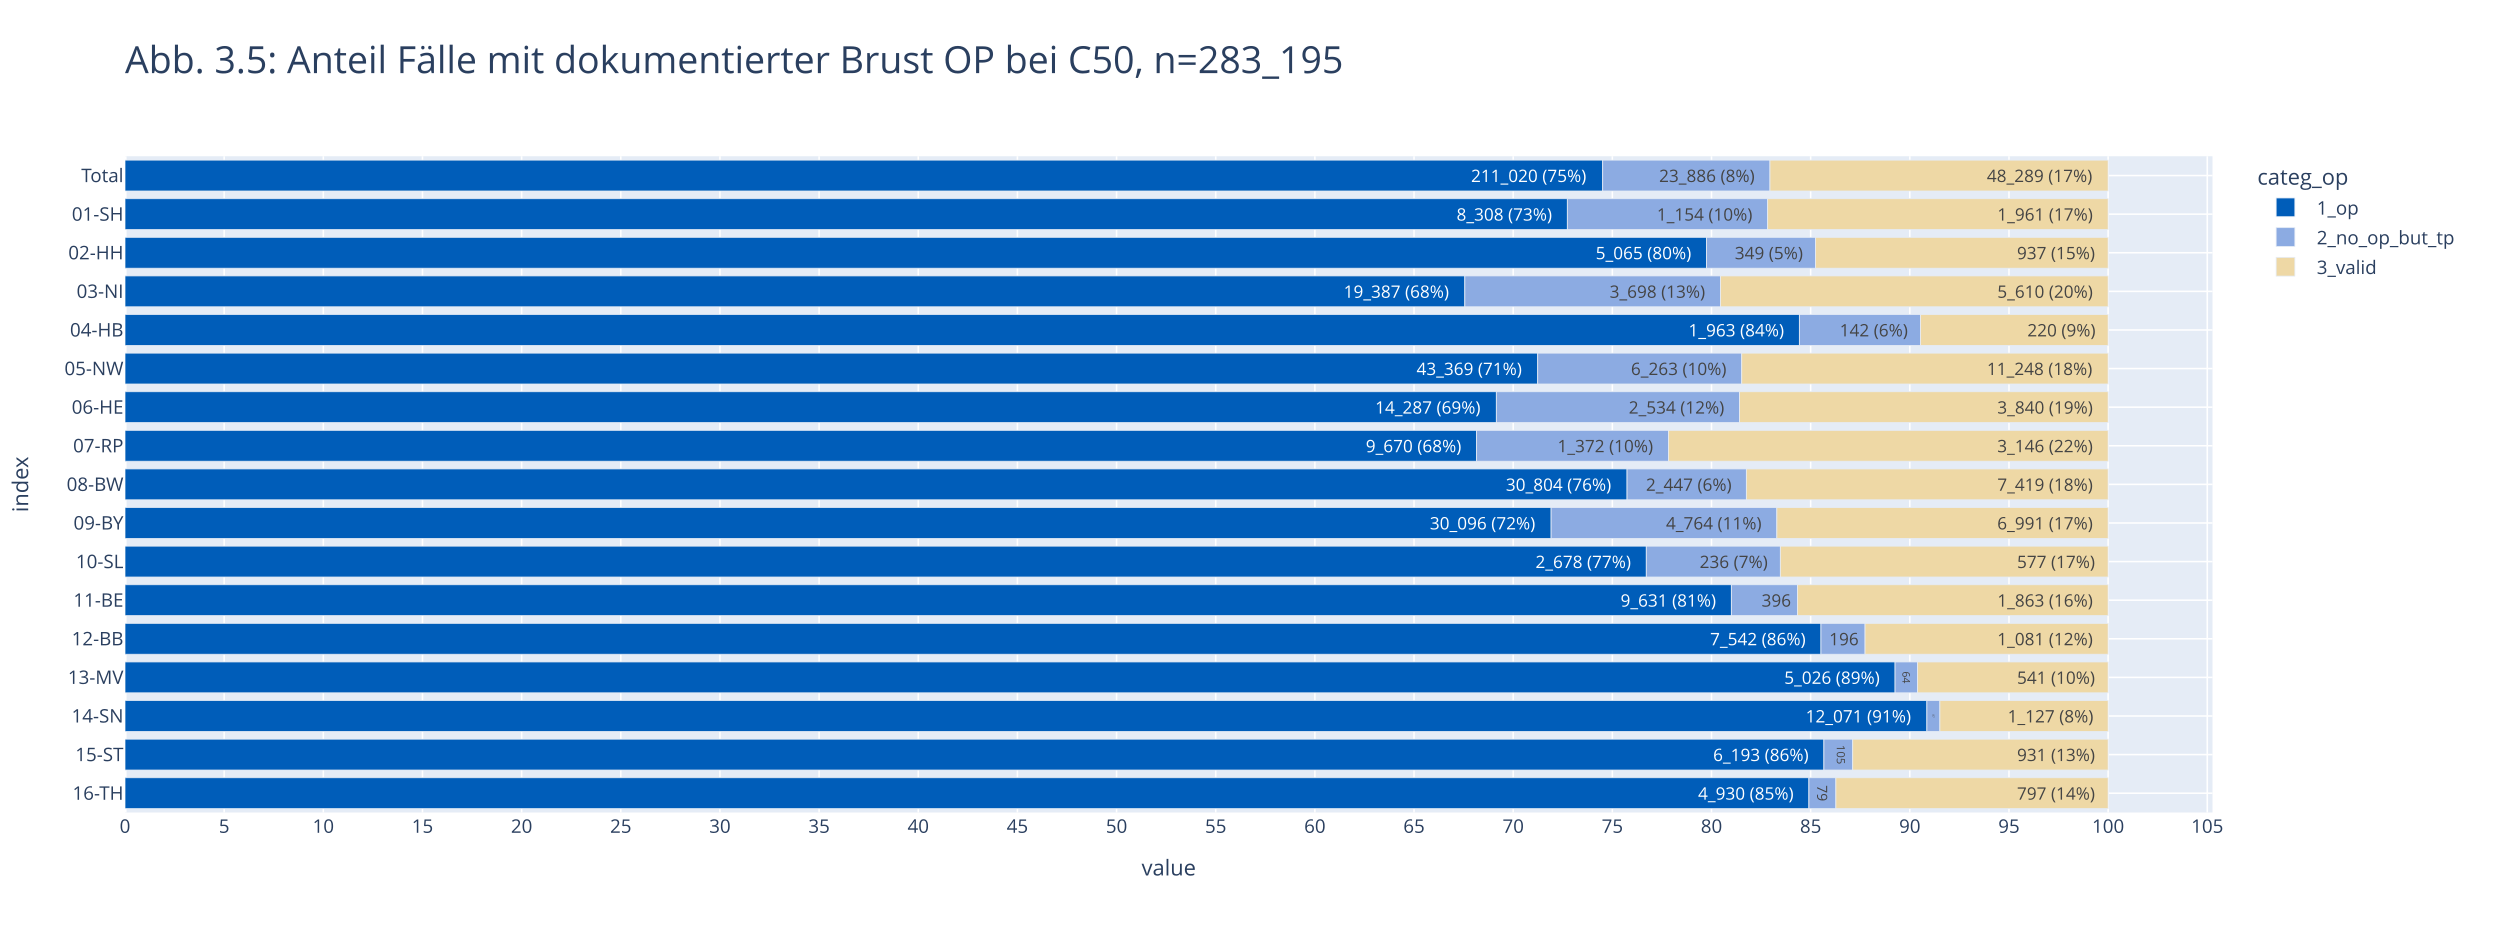
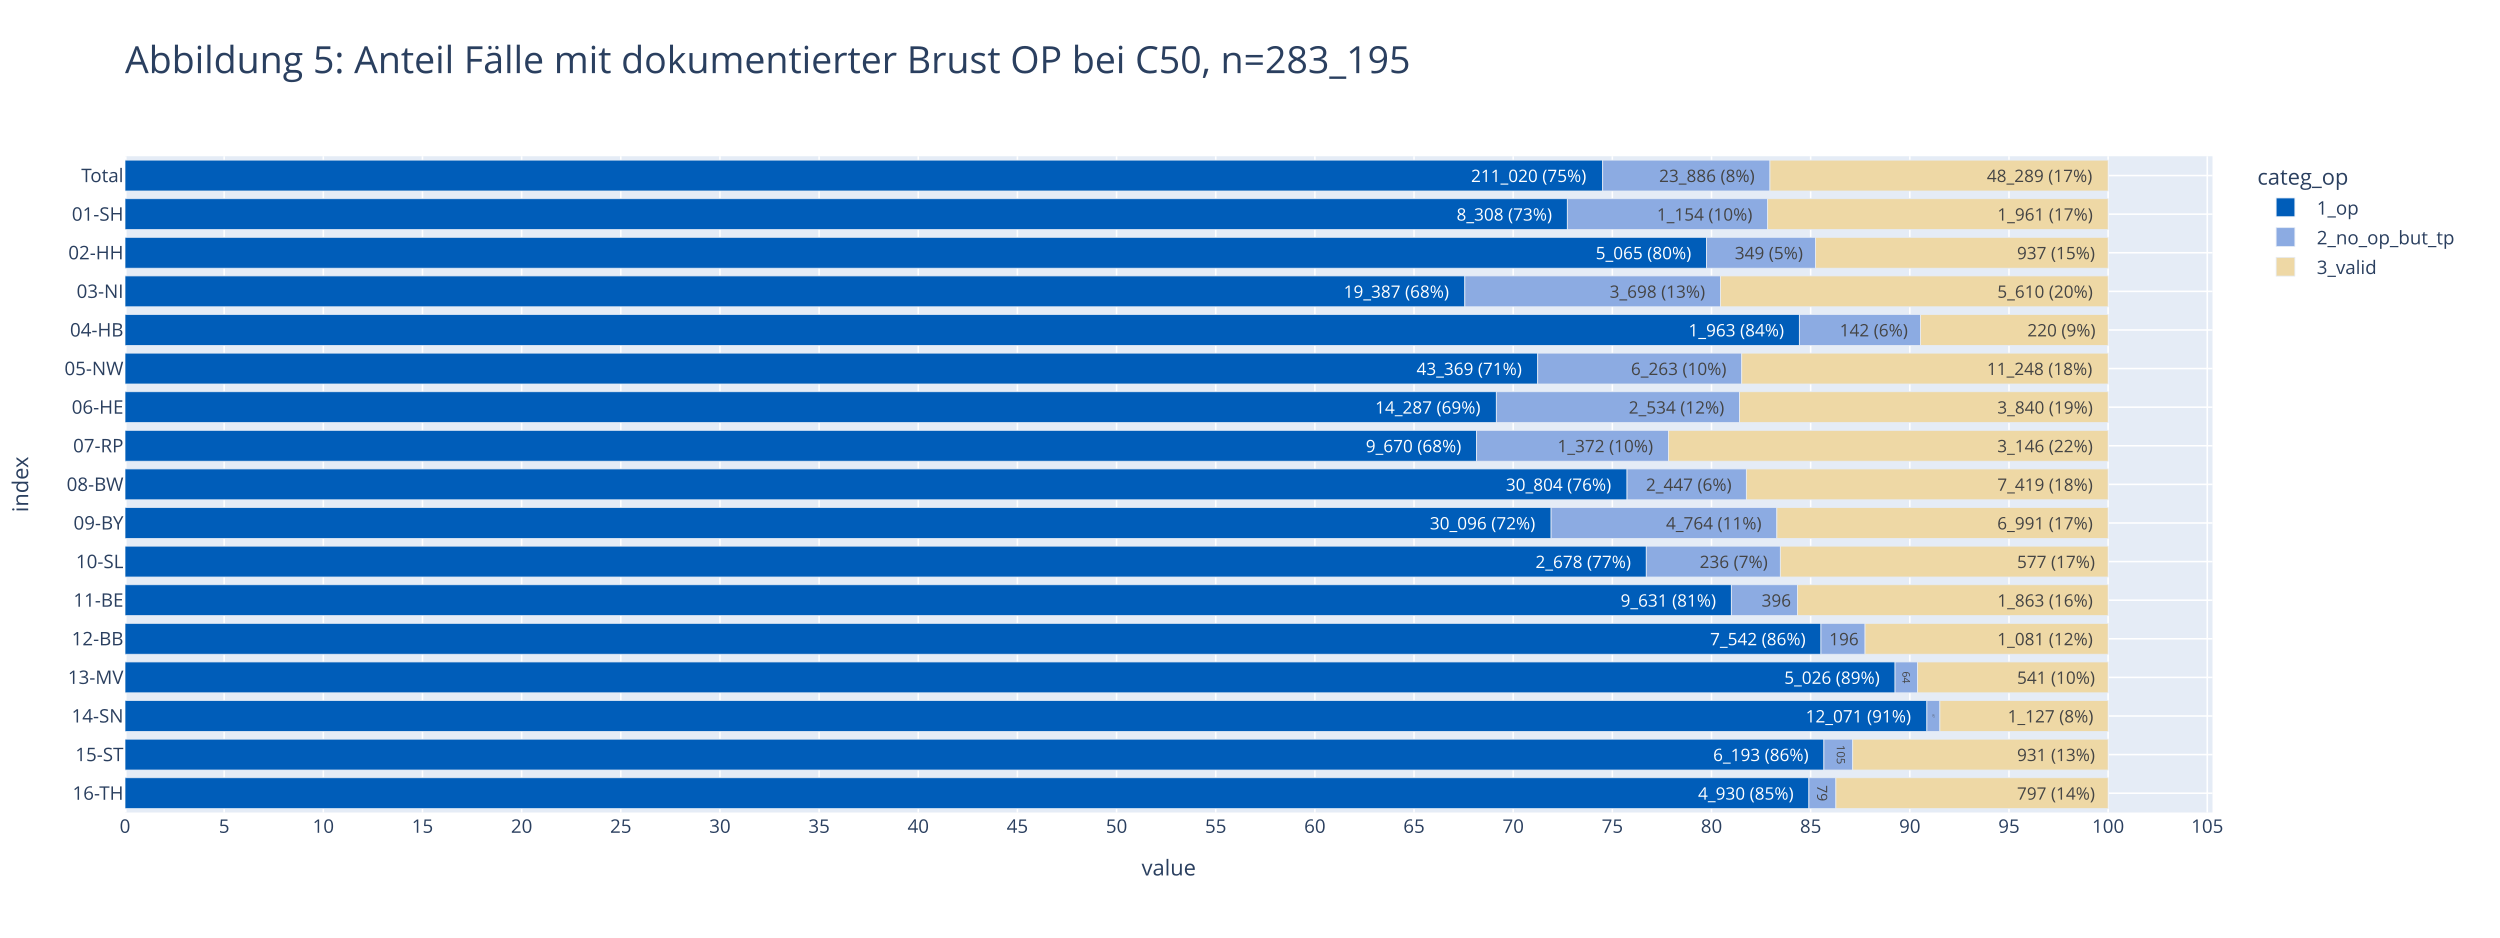
<svg xmlns="http://www.w3.org/2000/svg" class="main-svg" width="1600" height="600" style="" viewBox="0 0 1600 600">
  <rect x="0" y="0" width="1600" height="600" style="fill: rgb(255, 255, 255); fill-opacity: 1;" />
-   <defs id="defs-7d7d5d">
+   <defs id="defs-cf7c27">
    <g class="clips">
-       <clipPath id="clip7d7d5dxyplot" class="plotclip">
+       <clipPath id="clipcf7c27xyplot" class="plotclip">
        <rect width="1336" height="420" />
      </clipPath>
-       <clipPath class="axesclip" id="clip7d7d5dx">
+       <clipPath class="axesclip" id="clipcf7c27x">
        <rect x="80" y="0" width="1336" height="600" />
      </clipPath>
-       <clipPath class="axesclip" id="clip7d7d5dy">
+       <clipPath class="axesclip" id="clipcf7c27y">
        <rect x="0" y="100" width="1600" height="420" />
      </clipPath>
-       <clipPath class="axesclip" id="clip7d7d5dxy">
+       <clipPath class="axesclip" id="clipcf7c27xy">
        <rect x="80" y="100" width="1336" height="420" />
      </clipPath>
    </g>
    <g class="gradients" />
    <g class="patterns" />
  </defs>
  <g class="bglayer">
    <rect class="bg" x="80" y="100" width="1336" height="420" style="fill: rgb(229, 236, 246); fill-opacity: 1; stroke-width: 0;" />
  </g>
  <g class="layer-below">
    <g class="imagelayer" />
    <g class="shapelayer" />
  </g>
  <g class="cartesianlayer">
    <g class="subplot xy">
      <g class="layer-subplot">
        <g class="shapelayer" />
        <g class="imagelayer" />
      </g>
      <g class="minor-gridlayer">
        <g class="x" />
        <g class="y" />
      </g>
      <g class="gridlayer">
        <g class="x">
          <path class="xgrid crisp" transform="translate(143.46,0)" d="M0,100v420" style="stroke: rgb(255, 255, 255); stroke-opacity: 1; stroke-width: 1px;" />
          <path class="xgrid crisp" transform="translate(206.92,0)" d="M0,100v420" style="stroke: rgb(255, 255, 255); stroke-opacity: 1; stroke-width: 1px;" />
          <path class="xgrid crisp" transform="translate(270.38,0)" d="M0,100v420" style="stroke: rgb(255, 255, 255); stroke-opacity: 1; stroke-width: 1px;" />
          <path class="xgrid crisp" transform="translate(333.84,0)" d="M0,100v420" style="stroke: rgb(255, 255, 255); stroke-opacity: 1; stroke-width: 1px;" />
          <path class="xgrid crisp" transform="translate(397.3,0)" d="M0,100v420" style="stroke: rgb(255, 255, 255); stroke-opacity: 1; stroke-width: 1px;" />
          <path class="xgrid crisp" transform="translate(460.76,0)" d="M0,100v420" style="stroke: rgb(255, 255, 255); stroke-opacity: 1; stroke-width: 1px;" />
          <path class="xgrid crisp" transform="translate(524.22,0)" d="M0,100v420" style="stroke: rgb(255, 255, 255); stroke-opacity: 1; stroke-width: 1px;" />
          <path class="xgrid crisp" transform="translate(587.68,0)" d="M0,100v420" style="stroke: rgb(255, 255, 255); stroke-opacity: 1; stroke-width: 1px;" />
          <path class="xgrid crisp" transform="translate(651.14,0)" d="M0,100v420" style="stroke: rgb(255, 255, 255); stroke-opacity: 1; stroke-width: 1px;" />
          <path class="xgrid crisp" transform="translate(714.6,0)" d="M0,100v420" style="stroke: rgb(255, 255, 255); stroke-opacity: 1; stroke-width: 1px;" />
          <path class="xgrid crisp" transform="translate(778.06,0)" d="M0,100v420" style="stroke: rgb(255, 255, 255); stroke-opacity: 1; stroke-width: 1px;" />
          <path class="xgrid crisp" transform="translate(841.52,0)" d="M0,100v420" style="stroke: rgb(255, 255, 255); stroke-opacity: 1; stroke-width: 1px;" />
          <path class="xgrid crisp" transform="translate(904.98,0)" d="M0,100v420" style="stroke: rgb(255, 255, 255); stroke-opacity: 1; stroke-width: 1px;" />
          <path class="xgrid crisp" transform="translate(968.44,0)" d="M0,100v420" style="stroke: rgb(255, 255, 255); stroke-opacity: 1; stroke-width: 1px;" />
          <path class="xgrid crisp" transform="translate(1031.9,0)" d="M0,100v420" style="stroke: rgb(255, 255, 255); stroke-opacity: 1; stroke-width: 1px;" />
          <path class="xgrid crisp" transform="translate(1095.36,0)" d="M0,100v420" style="stroke: rgb(255, 255, 255); stroke-opacity: 1; stroke-width: 1px;" />
          <path class="xgrid crisp" transform="translate(1158.82,0)" d="M0,100v420" style="stroke: rgb(255, 255, 255); stroke-opacity: 1; stroke-width: 1px;" />
          <path class="xgrid crisp" transform="translate(1222.28,0)" d="M0,100v420" style="stroke: rgb(255, 255, 255); stroke-opacity: 1; stroke-width: 1px;" />
          <path class="xgrid crisp" transform="translate(1285.74,0)" d="M0,100v420" style="stroke: rgb(255, 255, 255); stroke-opacity: 1; stroke-width: 1px;" />
          <path class="xgrid crisp" transform="translate(1349.2,0)" d="M0,100v420" style="stroke: rgb(255, 255, 255); stroke-opacity: 1; stroke-width: 1px;" />
          <path class="xgrid crisp" transform="translate(1412.66,0)" d="M0,100v420" style="stroke: rgb(255, 255, 255); stroke-opacity: 1; stroke-width: 1px;" />
        </g>
        <g class="y">
          <path class="ygrid crisp" transform="translate(0,507.65)" d="M80,0h1336" style="stroke: rgb(255, 255, 255); stroke-opacity: 1; stroke-width: 1px;" />
          <path class="ygrid crisp" transform="translate(0,482.94)" d="M80,0h1336" style="stroke: rgb(255, 255, 255); stroke-opacity: 1; stroke-width: 1px;" />
          <path class="ygrid crisp" transform="translate(0,458.24)" d="M80,0h1336" style="stroke: rgb(255, 255, 255); stroke-opacity: 1; stroke-width: 1px;" />
          <path class="ygrid crisp" transform="translate(0,433.53)" d="M80,0h1336" style="stroke: rgb(255, 255, 255); stroke-opacity: 1; stroke-width: 1px;" />
          <path class="ygrid crisp" transform="translate(0,408.82)" d="M80,0h1336" style="stroke: rgb(255, 255, 255); stroke-opacity: 1; stroke-width: 1px;" />
          <path class="ygrid crisp" transform="translate(0,384.12)" d="M80,0h1336" style="stroke: rgb(255, 255, 255); stroke-opacity: 1; stroke-width: 1px;" />
          <path class="ygrid crisp" transform="translate(0,359.41)" d="M80,0h1336" style="stroke: rgb(255, 255, 255); stroke-opacity: 1; stroke-width: 1px;" />
          <path class="ygrid crisp" transform="translate(0,334.71)" d="M80,0h1336" style="stroke: rgb(255, 255, 255); stroke-opacity: 1; stroke-width: 1px;" />
          <path class="ygrid crisp" transform="translate(0,310)" d="M80,0h1336" style="stroke: rgb(255, 255, 255); stroke-opacity: 1; stroke-width: 1px;" />
          <path class="ygrid crisp" transform="translate(0,285.29)" d="M80,0h1336" style="stroke: rgb(255, 255, 255); stroke-opacity: 1; stroke-width: 1px;" />
          <path class="ygrid crisp" transform="translate(0,260.59)" d="M80,0h1336" style="stroke: rgb(255, 255, 255); stroke-opacity: 1; stroke-width: 1px;" />
          <path class="ygrid crisp" transform="translate(0,235.88)" d="M80,0h1336" style="stroke: rgb(255, 255, 255); stroke-opacity: 1; stroke-width: 1px;" />
          <path class="ygrid crisp" transform="translate(0,211.18)" d="M80,0h1336" style="stroke: rgb(255, 255, 255); stroke-opacity: 1; stroke-width: 1px;" />
          <path class="ygrid crisp" transform="translate(0,186.47)" d="M80,0h1336" style="stroke: rgb(255, 255, 255); stroke-opacity: 1; stroke-width: 1px;" />
          <path class="ygrid crisp" transform="translate(0,161.76)" d="M80,0h1336" style="stroke: rgb(255, 255, 255); stroke-opacity: 1; stroke-width: 1px;" />
          <path class="ygrid crisp" transform="translate(0,137.06)" d="M80,0h1336" style="stroke: rgb(255, 255, 255); stroke-opacity: 1; stroke-width: 1px;" />
          <path class="ygrid crisp" transform="translate(0,112.35)" d="M80,0h1336" style="stroke: rgb(255, 255, 255); stroke-opacity: 1; stroke-width: 1px;" />
        </g>
      </g>
      <g class="zerolinelayer">
        <path class="xzl zl crisp" transform="translate(80,0)" d="M0,100v420" style="stroke: rgb(255, 255, 255); stroke-opacity: 1; stroke-width: 2px;" />
      </g>
      <g class="layer-between">
        <g class="shapelayer" />
        <g class="imagelayer" />
      </g>
      <path class="xlines-below" />
      <path class="ylines-below" />
      <g class="overlines-below" />
      <g class="xaxislayer-below" />
      <g class="yaxislayer-below" />
      <g class="overaxes-below" />
      <g class="overplot">
-         <g class="xy" transform="translate(80,100)" clip-path="url(#clip7d7d5dxyplot)">
+         <g class="xy" transform="translate(80,100)" clip-path="url(#clipcf7c27xyplot)">
          <g class="barlayer mlayer">
            <g class="trace bars" style="opacity: 1;">
              <g class="points">
                <g class="point">
                  <path d="M0,22.24V2.47H945.73V22.24Z" style="vector-effect: none; opacity: 1; stroke-width: 0.5px; fill: rgb(0, 93, 185); fill-opacity: 1; stroke: rgb(229, 236, 246); stroke-opacity: 1;" />
                  <text class="bartext bartext-inside" text-anchor="middle" data-notex="1" x="0" y="0" style="font-family: 'Open Sans', verdana, arial, sans-serif; font-size: 12px; fill: rgb(255, 255, 255); fill-opacity: 1; white-space: pre;" transform="translate(898.3433,16.486)scale(0.918)">211_020 (75%)</text>
                </g>
                <g class="point">
                  <path d="M0,46.94V27.18H923.09V46.94Z" style="vector-effect: none; opacity: 1; stroke-width: 0.5px; fill: rgb(0, 93, 185); fill-opacity: 1; stroke: rgb(229, 236, 246); stroke-opacity: 1;" />
                  <text class="bartext bartext-inside" text-anchor="middle" data-notex="1" x="0" y="0" style="font-family: 'Open Sans', verdana, arial, sans-serif; font-size: 12px; fill: rgb(255, 255, 255); fill-opacity: 1; white-space: pre;" transform="translate(882.7373,41.188)scale(0.9173333)">8_308 (73%)</text>
                </g>
                <g class="point">
                  <path d="M0,71.65V51.88H1012.2V71.65Z" style="vector-effect: none; opacity: 1; stroke-width: 0.5px; fill: rgb(0, 93, 185); fill-opacity: 1; stroke: rgb(229, 236, 246); stroke-opacity: 1;" />
                  <text class="bartext bartext-inside" text-anchor="middle" data-notex="1" x="0" y="0" style="font-family: 'Open Sans', verdana, arial, sans-serif; font-size: 12px; fill: rgb(255, 255, 255); fill-opacity: 1; white-space: pre;" transform="translate(971.8202,65.896)scale(0.918)">5_065 (80%)</text>
                </g>
                <g class="point">
                  <path d="M0,96.35V76.59H857.5V96.35Z" style="vector-effect: none; opacity: 1; stroke-width: 0.5px; fill: rgb(0, 93, 185); fill-opacity: 1; stroke: rgb(229, 236, 246); stroke-opacity: 1;" />
                  <text class="bartext bartext-inside" text-anchor="middle" data-notex="1" x="0" y="0" style="font-family: 'Open Sans', verdana, arial, sans-serif; font-size: 12px; fill: rgb(255, 255, 255); fill-opacity: 1; white-space: pre;" transform="translate(813.65,90.598)scale(0.9173333)">19_387 (68%)</text>
                </g>
                <g class="point">
                  <path d="M0,121.06V101.29H1071.59V121.06Z" style="vector-effect: none; opacity: 1; stroke-width: 0.5px; fill: rgb(0, 93, 185); fill-opacity: 1; stroke: rgb(229, 236, 246); stroke-opacity: 1;" />
                  <text class="bartext bartext-inside" text-anchor="middle" data-notex="1" x="0" y="0" style="font-family: 'Open Sans', verdana, arial, sans-serif; font-size: 12px; fill: rgb(255, 255, 255); fill-opacity: 1; white-space: pre;" transform="translate(1031.21,115.306)scale(0.918)">1_963 (84%)</text>
                </g>
                <g class="point">
                  <path d="M0,145.76V126H904.14V145.76Z" style="vector-effect: none; opacity: 1; stroke-width: 0.5px; fill: rgb(0, 93, 185); fill-opacity: 1; stroke: rgb(229, 236, 246); stroke-opacity: 1;" />
                  <text class="bartext bartext-inside" text-anchor="middle" data-notex="1" x="0" y="0" style="font-family: 'Open Sans', verdana, arial, sans-serif; font-size: 12px; fill: rgb(255, 255, 255); fill-opacity: 1; white-space: pre;" transform="translate(860.29,140.008)scale(0.9173333)">43_369 (71%)</text>
                </g>
                <g class="point">
                  <path d="M0,170.47V150.71H877.65V170.47Z" style="vector-effect: none; opacity: 1; stroke-width: 0.5px; fill: rgb(0, 93, 185); fill-opacity: 1; stroke: rgb(229, 236, 246); stroke-opacity: 1;" />
                  <text class="bartext bartext-inside" text-anchor="middle" data-notex="1" x="0" y="0" style="font-family: 'Open Sans', verdana, arial, sans-serif; font-size: 12px; fill: rgb(255, 255, 255); fill-opacity: 1; white-space: pre;" transform="translate(833.8,164.718)scale(0.9173333)">14_287 (69%)</text>
                </g>
                <g class="point">
                  <path d="M0,195.18V175.41H865.04V195.18Z" style="vector-effect: none; opacity: 1; stroke-width: 0.5px; fill: rgb(0, 93, 185); fill-opacity: 1; stroke: rgb(229, 236, 246); stroke-opacity: 1;" />
                  <text class="bartext bartext-inside" text-anchor="middle" data-notex="1" x="0" y="0" style="font-family: 'Open Sans', verdana, arial, sans-serif; font-size: 12px; fill: rgb(255, 255, 255); fill-opacity: 1; white-space: pre;" transform="translate(824.6602,189.426)scale(0.918)">9_670 (68%)</text>
                </g>
                <g class="point">
                  <path d="M0,219.88V200.12H961.31V219.88Z" style="vector-effect: none; opacity: 1; stroke-width: 0.5px; fill: rgb(0, 93, 185); fill-opacity: 1; stroke: rgb(229, 236, 246); stroke-opacity: 1;" />
                  <text class="bartext bartext-inside" text-anchor="middle" data-notex="1" x="0" y="0" style="font-family: 'Open Sans', verdana, arial, sans-serif; font-size: 12px; fill: rgb(255, 255, 255); fill-opacity: 1; white-space: pre;" transform="translate(917.46,214.128)scale(0.9173333)">30_804 (76%)</text>
                </g>
                <g class="point">
                  <path d="M0,244.59V224.82H912.71V244.59Z" style="vector-effect: none; opacity: 1; stroke-width: 0.5px; fill: rgb(0, 93, 185); fill-opacity: 1; stroke: rgb(229, 236, 246); stroke-opacity: 1;" />
                  <text class="bartext bartext-inside" text-anchor="middle" data-notex="1" x="0" y="0" style="font-family: 'Open Sans', verdana, arial, sans-serif; font-size: 12px; fill: rgb(255, 255, 255); fill-opacity: 1; white-space: pre;" transform="translate(868.8303,238.836)scale(0.918)">30_096 (72%)</text>
                </g>
                <g class="point">
                  <path d="M0,269.29V249.53H973.62V269.29Z" style="vector-effect: none; opacity: 1; stroke-width: 0.5px; fill: rgb(0, 93, 185); fill-opacity: 1; stroke: rgb(229, 236, 246); stroke-opacity: 1;" />
                  <text class="bartext bartext-inside" text-anchor="middle" data-notex="1" x="0" y="0" style="font-family: 'Open Sans', verdana, arial, sans-serif; font-size: 12px; fill: rgb(255, 255, 255); fill-opacity: 1; white-space: pre;" transform="translate(933.2673,263.538)scale(0.9173333)">2_678 (77%)</text>
                </g>
                <g class="point">
                  <path d="M0,294V274.24H1028.06V294Z" style="vector-effect: none; opacity: 1; stroke-width: 0.5px; fill: rgb(0, 93, 185); fill-opacity: 1; stroke: rgb(229, 236, 246); stroke-opacity: 1;" />
                  <text class="bartext bartext-inside" text-anchor="middle" data-notex="1" x="0" y="0" style="font-family: 'Open Sans', verdana, arial, sans-serif; font-size: 12px; fill: rgb(255, 255, 255); fill-opacity: 1; white-space: pre;" transform="translate(987.7073,288.248)scale(0.9173333)">9_631 (81%)</text>
                </g>
                <g class="point">
                  <path d="M0,318.71V298.94H1085.42V318.71Z" style="vector-effect: none; opacity: 1; stroke-width: 0.5px; fill: rgb(0, 93, 185); fill-opacity: 1; stroke: rgb(229, 236, 246); stroke-opacity: 1;" />
                  <text class="bartext bartext-inside" text-anchor="middle" data-notex="1" x="0" y="0" style="font-family: 'Open Sans', verdana, arial, sans-serif; font-size: 12px; fill: rgb(255, 255, 255); fill-opacity: 1; white-space: pre;" transform="translate(1045.04,312.956)scale(0.918)">7_542 (86%)</text>
                </g>
                <g class="point">
                  <path d="M0,343.41V323.65H1132.84V343.41Z" style="vector-effect: none; opacity: 1; stroke-width: 0.5px; fill: rgb(0, 93, 185); fill-opacity: 1; stroke: rgb(229, 236, 246); stroke-opacity: 1;" />
                  <text class="bartext bartext-inside" text-anchor="middle" data-notex="1" x="0" y="0" style="font-family: 'Open Sans', verdana, arial, sans-serif; font-size: 12px; fill: rgb(255, 255, 255); fill-opacity: 1; white-space: pre;" transform="translate(1092.487,337.658)scale(0.9173333)">5_026 (89%)</text>
                </g>
                <g class="point">
                  <path d="M0,368.12V348.35H1153.22V368.12Z" style="vector-effect: none; opacity: 1; stroke-width: 0.5px; fill: rgb(0, 93, 185); fill-opacity: 1; stroke: rgb(229, 236, 246); stroke-opacity: 1;" />
                  <text class="bartext bartext-inside" text-anchor="middle" data-notex="1" x="0" y="0" style="font-family: 'Open Sans', verdana, arial, sans-serif; font-size: 12px; fill: rgb(255, 255, 255); fill-opacity: 1; white-space: pre;" transform="translate(1109.34,362.366)scale(0.918)">12_071 (91%)</text>
                </g>
                <g class="point">
                  <path d="M0,392.82V373.06H1087.31V392.82Z" style="vector-effect: none; opacity: 1; stroke-width: 0.5px; fill: rgb(0, 93, 185); fill-opacity: 1; stroke: rgb(229, 236, 246); stroke-opacity: 1;" />
                  <text class="bartext bartext-inside" text-anchor="middle" data-notex="1" x="0" y="0" style="font-family: 'Open Sans', verdana, arial, sans-serif; font-size: 12px; fill: rgb(255, 255, 255); fill-opacity: 1; white-space: pre;" transform="translate(1046.957,387.068)scale(0.9173333)">6_193 (86%)</text>
                </g>
                <g class="point">
                  <path d="M0,417.53V397.76H1077.71V417.53Z" style="vector-effect: none; opacity: 1; stroke-width: 0.5px; fill: rgb(0, 93, 185); fill-opacity: 1; stroke: rgb(229, 236, 246); stroke-opacity: 1;" />
                  <text class="bartext bartext-inside" text-anchor="middle" data-notex="1" x="0" y="0" style="font-family: 'Open Sans', verdana, arial, sans-serif; font-size: 12px; fill: rgb(255, 255, 255); fill-opacity: 1; white-space: pre;" transform="translate(1037.33,411.776)scale(0.918)">4_930 (85%)</text>
                </g>
              </g>
            </g>
            <g class="trace bars" style="opacity: 1;">
              <g class="points">
                <g class="point">
                  <path d="M945.73,22.24V2.47H1052.78V22.24Z" style="vector-effect: none; opacity: 1; stroke-width: 0.5px; fill: rgb(140, 171, 226); fill-opacity: 1; stroke: rgb(229, 236, 246); stroke-opacity: 1;" />
                  <text class="bartext bartext-inside" text-anchor="middle" data-notex="1" x="0" y="0" style="font-family: 'Open Sans', verdana, arial, sans-serif; font-size: 12px; fill: rgb(68, 68, 68); fill-opacity: 1; white-space: pre;" transform="translate(1012.4,16.486)scale(0.918)">23_886 (8%)</text>
                </g>
                <g class="point">
                  <path d="M923.09,46.94V27.18H1051.31V46.94Z" style="vector-effect: none; opacity: 1; stroke-width: 0.5px; fill: rgb(140, 171, 226); fill-opacity: 1; stroke: rgb(229, 236, 246); stroke-opacity: 1;" />
                  <text class="bartext bartext-inside" text-anchor="middle" data-notex="1" x="0" y="0" style="font-family: 'Open Sans', verdana, arial, sans-serif; font-size: 12px; fill: rgb(68, 68, 68); fill-opacity: 1; white-space: pre;" transform="translate(1010.957,41.188)scale(0.9173333)">1_154 (10%)</text>
                </g>
                <g class="point">
                  <path d="M1012.2,71.65V51.88H1081.95V71.65Z" style="vector-effect: none; opacity: 1; stroke-width: 0.5px; fill: rgb(140, 171, 226); fill-opacity: 1; stroke: rgb(229, 236, 246); stroke-opacity: 1;" />
                  <text class="bartext bartext-inside" text-anchor="middle" data-notex="1" x="0" y="0" style="font-family: 'Open Sans', verdana, arial, sans-serif; font-size: 12px; fill: rgb(68, 68, 68); fill-opacity: 1; white-space: pre;" transform="translate(1052.077,65.896)scale(0.918)">349 (5%)</text>
                </g>
                <g class="point">
                  <path d="M857.5,96.35V76.59H1021.07V96.35Z" style="vector-effect: none; opacity: 1; stroke-width: 0.5px; fill: rgb(140, 171, 226); fill-opacity: 1; stroke: rgb(229, 236, 246); stroke-opacity: 1;" />
                  <text class="bartext bartext-inside" text-anchor="middle" data-notex="1" x="0" y="0" style="font-family: 'Open Sans', verdana, arial, sans-serif; font-size: 12px; fill: rgb(68, 68, 68); fill-opacity: 1; white-space: pre;" transform="translate(980.7173,90.598)scale(0.9173333)">3_698 (13%)</text>
                </g>
                <g class="point">
                  <path d="M1071.59,121.06V101.29H1149.1V121.06Z" style="vector-effect: none; opacity: 1; stroke-width: 0.5px; fill: rgb(140, 171, 226); fill-opacity: 1; stroke: rgb(229, 236, 246); stroke-opacity: 1;" />
                  <text class="bartext bartext-inside" text-anchor="middle" data-notex="1" x="0" y="0" style="font-family: 'Open Sans', verdana, arial, sans-serif; font-size: 12px; fill: rgb(68, 68, 68); fill-opacity: 1; white-space: pre;" transform="translate(1119.227,115.306)scale(0.918)">142 (6%)</text>
                </g>
                <g class="point">
                  <path d="M904.14,145.76V126H1034.71V145.76Z" style="vector-effect: none; opacity: 1; stroke-width: 0.5px; fill: rgb(140, 171, 226); fill-opacity: 1; stroke: rgb(229, 236, 246); stroke-opacity: 1;" />
                  <text class="bartext bartext-inside" text-anchor="middle" data-notex="1" x="0" y="0" style="font-family: 'Open Sans', verdana, arial, sans-serif; font-size: 12px; fill: rgb(68, 68, 68); fill-opacity: 1; white-space: pre;" transform="translate(994.3573,140.008)scale(0.9173333)">6_263 (10%)</text>
                </g>
                <g class="point">
                  <path d="M877.65,170.47V150.71H1033.31V170.47Z" style="vector-effect: none; opacity: 1; stroke-width: 0.5px; fill: rgb(140, 171, 226); fill-opacity: 1; stroke: rgb(229, 236, 246); stroke-opacity: 1;" />
                  <text class="bartext bartext-inside" text-anchor="middle" data-notex="1" x="0" y="0" style="font-family: 'Open Sans', verdana, arial, sans-serif; font-size: 12px; fill: rgb(68, 68, 68); fill-opacity: 1; white-space: pre;" transform="translate(992.9573,164.718)scale(0.9173333)">2_534 (12%)</text>
                </g>
                <g class="point">
                  <path d="M865.04,195.18V175.41H987.77V195.18Z" style="vector-effect: none; opacity: 1; stroke-width: 0.5px; fill: rgb(140, 171, 226); fill-opacity: 1; stroke: rgb(229, 236, 246); stroke-opacity: 1;" />
                  <text class="bartext bartext-inside" text-anchor="middle" data-notex="1" x="0" y="0" style="font-family: 'Open Sans', verdana, arial, sans-serif; font-size: 12px; fill: rgb(68, 68, 68); fill-opacity: 1; white-space: pre;" transform="translate(947.3902,189.426)scale(0.918)">1_372 (10%)</text>
                </g>
                <g class="point">
                  <path d="M961.31,219.88V200.12H1037.67V219.88Z" style="vector-effect: none; opacity: 1; stroke-width: 0.5px; fill: rgb(140, 171, 226); fill-opacity: 1; stroke: rgb(229, 236, 246); stroke-opacity: 1;" />
                  <text class="bartext bartext-inside" text-anchor="middle" data-notex="1" x="0" y="0" style="font-family: 'Open Sans', verdana, arial, sans-serif; font-size: 12px; fill: rgb(68, 68, 68); fill-opacity: 1; white-space: pre;" transform="translate(1000.815,214.128)scale(0.9173333)">2_447 (6%)</text>
                </g>
                <g class="point">
                  <path d="M912.71,244.59V224.82H1057.19V244.59Z" style="vector-effect: none; opacity: 1; stroke-width: 0.5px; fill: rgb(140, 171, 226); fill-opacity: 1; stroke: rgb(229, 236, 246); stroke-opacity: 1;" />
                  <text class="bartext bartext-inside" text-anchor="middle" data-notex="1" x="0" y="0" style="font-family: 'Open Sans', verdana, arial, sans-serif; font-size: 12px; fill: rgb(68, 68, 68); fill-opacity: 1; white-space: pre;" transform="translate(1016.81,238.836)scale(0.918)">4_764 (11%)</text>
                </g>
                <g class="point">
                  <path d="M973.62,269.29V249.53H1059.42V269.29Z" style="vector-effect: none; opacity: 1; stroke-width: 0.5px; fill: rgb(140, 171, 226); fill-opacity: 1; stroke: rgb(229, 236, 246); stroke-opacity: 1;" />
                  <text class="bartext bartext-inside" text-anchor="middle" data-notex="1" x="0" y="0" style="font-family: 'Open Sans', verdana, arial, sans-serif; font-size: 12px; fill: rgb(68, 68, 68); fill-opacity: 1; white-space: pre;" transform="translate(1029.567,263.538)scale(0.9173333)">236 (7%)</text>
                </g>
                <g class="point">
                  <path d="M1028.06,294V274.24H1070.33V294Z" style="vector-effect: none; opacity: 1; stroke-width: 0.5px; fill: rgb(140, 171, 226); fill-opacity: 1; stroke: rgb(229, 236, 246); stroke-opacity: 1;" />
                  <text class="bartext bartext-inside" text-anchor="middle" data-notex="1" x="0" y="0" style="font-family: 'Open Sans', verdana, arial, sans-serif; font-size: 12px; fill: rgb(68, 68, 68); fill-opacity: 1; white-space: pre;" transform="translate(1056.831,288.248)scale(0.9173333)">396</text>
                </g>
                <g class="point">
                  <path d="M1085.42,318.71V298.94H1113.63V318.71Z" style="vector-effect: none; opacity: 1; stroke-width: 0.5px; fill: rgb(140, 171, 226); fill-opacity: 1; stroke: rgb(229, 236, 246); stroke-opacity: 1;" />
                  <text class="bartext bartext-inside" text-anchor="middle" data-notex="1" x="0" y="0" style="font-family: 'Open Sans', verdana, arial, sans-serif; font-size: 12px; fill: rgb(68, 68, 68); fill-opacity: 1; white-space: pre;" transform="translate(1100.123,312.956)scale(0.918)">196</text>
                </g>
                <g class="point">
                  <path d="M1132.84,343.41V323.65H1147.26V343.41Z" style="vector-effect: none; opacity: 1; stroke-width: 0.5px; fill: rgb(140, 171, 226); fill-opacity: 1; stroke: rgb(229, 236, 246); stroke-opacity: 1;" />
                  <text class="bartext bartext-inside" text-anchor="middle" data-notex="1" x="0" y="0" style="font-family: 'Open Sans', verdana, arial, sans-serif; font-size: 12px; fill: rgb(68, 68, 68); fill-opacity: 1; white-space: pre;" transform="translate(1140.05,336.056)scale(0.5613333)rotate(90 0 -4.5)">64</text>
                </g>
                <g class="point">
                  <path d="M1153.22,368.12V348.35H1161.53V368.12Z" style="vector-effect: none; opacity: 1; stroke-width: 0.5px; fill: rgb(140, 171, 226); fill-opacity: 1; stroke: rgb(229, 236, 246); stroke-opacity: 1;" />
                  <text class="bartext bartext-inside" text-anchor="middle" data-notex="1" x="0" y="0" style="font-family: 'Open Sans', verdana, arial, sans-serif; font-size: 12px; fill: rgb(68, 68, 68); fill-opacity: 1; white-space: pre;" transform="translate(1157.375,358.928)scale(0.154)rotate(90 0 -4.5)">87</text>
                </g>
                <g class="point">
                  <path d="M1087.31,392.82V373.06H1105.74V392.82Z" style="vector-effect: none; opacity: 1; stroke-width: 0.5px; fill: rgb(140, 171, 226); fill-opacity: 1; stroke: rgb(229, 236, 246); stroke-opacity: 1;" />
                  <text class="bartext bartext-inside" text-anchor="middle" data-notex="1" x="0" y="0" style="font-family: 'Open Sans', verdana, arial, sans-serif; font-size: 12px; fill: rgb(68, 68, 68); fill-opacity: 1; white-space: pre;" transform="translate(1098.232,385.645)scale(0.6011195)rotate(90 0 -4.5)">105</text>
                </g>
                <g class="point">
                  <path d="M1077.71,417.53V397.76H1094.97V417.53Z" style="vector-effect: none; opacity: 1; stroke-width: 0.5px; fill: rgb(140, 171, 226); fill-opacity: 1; stroke: rgb(229, 236, 246); stroke-opacity: 1;" />
                  <text class="bartext bartext-inside" text-anchor="middle" data-notex="1" x="0" y="0" style="font-family: 'Open Sans', verdana, arial, sans-serif; font-size: 12px; fill: rgb(68, 68, 68); fill-opacity: 1; white-space: pre;" transform="translate(1086.34,411.023)scale(0.7506667)rotate(90 0 -4.5)">79</text>
                </g>
              </g>
            </g>
            <g class="trace bars" style="opacity: 1;">
              <g class="points">
                <g class="point">
                  <path d="M1052.78,22.24V2.47H1269.2V22.24Z" style="vector-effect: none; opacity: 1; stroke-width: 0.5px; fill: rgb(238, 216, 165); fill-opacity: 1; stroke: rgb(229, 236, 246); stroke-opacity: 1;" />
                  <text class="bartext bartext-inside" text-anchor="middle" data-notex="1" x="0" y="0" style="font-family: 'Open Sans', verdana, arial, sans-serif; font-size: 12px; fill: rgb(68, 68, 68); fill-opacity: 1; white-space: pre;" transform="translate(1225.32,16.486)scale(0.918)">48_289 (17%)</text>
                </g>
                <g class="point">
                  <path d="M1051.31,46.94V27.18H1269.2V46.94Z" style="vector-effect: none; opacity: 1; stroke-width: 0.5px; fill: rgb(238, 216, 165); fill-opacity: 1; stroke: rgb(229, 236, 246); stroke-opacity: 1;" />
                  <text class="bartext bartext-inside" text-anchor="middle" data-notex="1" x="0" y="0" style="font-family: 'Open Sans', verdana, arial, sans-serif; font-size: 12px; fill: rgb(68, 68, 68); fill-opacity: 1; white-space: pre;" transform="translate(1228.847,41.188)scale(0.9173333)">1_961 (17%)</text>
                </g>
                <g class="point">
                  <path d="M1081.95,71.65V51.88H1269.2V71.65Z" style="vector-effect: none; opacity: 1; stroke-width: 0.5px; fill: rgb(238, 216, 165); fill-opacity: 1; stroke: rgb(229, 236, 246); stroke-opacity: 1;" />
                  <text class="bartext bartext-inside" text-anchor="middle" data-notex="1" x="0" y="0" style="font-family: 'Open Sans', verdana, arial, sans-serif; font-size: 12px; fill: rgb(68, 68, 68); fill-opacity: 1; white-space: pre;" transform="translate(1235.82,65.896)scale(0.918)">937 (15%)</text>
                </g>
                <g class="point">
                  <path d="M1021.07,96.35V76.59H1269.2V96.35Z" style="vector-effect: none; opacity: 1; stroke-width: 0.5px; fill: rgb(238, 216, 165); fill-opacity: 1; stroke: rgb(229, 236, 246); stroke-opacity: 1;" />
                  <text class="bartext bartext-inside" text-anchor="middle" data-notex="1" x="0" y="0" style="font-family: 'Open Sans', verdana, arial, sans-serif; font-size: 12px; fill: rgb(68, 68, 68); fill-opacity: 1; white-space: pre;" transform="translate(1228.847,90.598)scale(0.9173333)">5_610 (20%)</text>
                </g>
                <g class="point">
                  <path d="M1149.1,121.06V101.29H1269.2V121.06Z" style="vector-effect: none; opacity: 1; stroke-width: 0.5px; fill: rgb(238, 216, 165); fill-opacity: 1; stroke: rgb(229, 236, 246); stroke-opacity: 1;" />
                  <text class="bartext bartext-inside" text-anchor="middle" data-notex="1" x="0" y="0" style="font-family: 'Open Sans', verdana, arial, sans-serif; font-size: 12px; fill: rgb(68, 68, 68); fill-opacity: 1; white-space: pre;" transform="translate(1239.327,115.306)scale(0.918)">220 (9%)</text>
                </g>
                <g class="point">
                  <path d="M1034.71,145.76V126H1269.2V145.76Z" style="vector-effect: none; opacity: 1; stroke-width: 0.5px; fill: rgb(238, 216, 165); fill-opacity: 1; stroke: rgb(229, 236, 246); stroke-opacity: 1;" />
                  <text class="bartext bartext-inside" text-anchor="middle" data-notex="1" x="0" y="0" style="font-family: 'Open Sans', verdana, arial, sans-serif; font-size: 12px; fill: rgb(68, 68, 68); fill-opacity: 1; white-space: pre;" transform="translate(1225.35,140.008)scale(0.9173333)">11_248 (18%)</text>
                </g>
                <g class="point">
                  <path d="M1033.31,170.47V150.71H1269.2V170.47Z" style="vector-effect: none; opacity: 1; stroke-width: 0.5px; fill: rgb(238, 216, 165); fill-opacity: 1; stroke: rgb(229, 236, 246); stroke-opacity: 1;" />
                  <text class="bartext bartext-inside" text-anchor="middle" data-notex="1" x="0" y="0" style="font-family: 'Open Sans', verdana, arial, sans-serif; font-size: 12px; fill: rgb(68, 68, 68); fill-opacity: 1; white-space: pre;" transform="translate(1228.847,164.718)scale(0.9173333)">3_840 (19%)</text>
                </g>
                <g class="point">
                  <path d="M987.77,195.18V175.41H1269.2V195.18Z" style="vector-effect: none; opacity: 1; stroke-width: 0.5px; fill: rgb(238, 216, 165); fill-opacity: 1; stroke: rgb(229, 236, 246); stroke-opacity: 1;" />
                  <text class="bartext bartext-inside" text-anchor="middle" data-notex="1" x="0" y="0" style="font-family: 'Open Sans', verdana, arial, sans-serif; font-size: 12px; fill: rgb(68, 68, 68); fill-opacity: 1; white-space: pre;" transform="translate(1228.82,189.426)scale(0.918)">3_146 (22%)</text>
                </g>
                <g class="point">
                  <path d="M1037.67,219.88V200.12H1269.2V219.88Z" style="vector-effect: none; opacity: 1; stroke-width: 0.5px; fill: rgb(238, 216, 165); fill-opacity: 1; stroke: rgb(229, 236, 246); stroke-opacity: 1;" />
                  <text class="bartext bartext-inside" text-anchor="middle" data-notex="1" x="0" y="0" style="font-family: 'Open Sans', verdana, arial, sans-serif; font-size: 12px; fill: rgb(68, 68, 68); fill-opacity: 1; white-space: pre;" transform="translate(1228.847,214.128)scale(0.9173333)">7_419 (18%)</text>
                </g>
                <g class="point">
                  <path d="M1057.19,244.59V224.82H1269.2V244.59Z" style="vector-effect: none; opacity: 1; stroke-width: 0.5px; fill: rgb(238, 216, 165); fill-opacity: 1; stroke: rgb(229, 236, 246); stroke-opacity: 1;" />
                  <text class="bartext bartext-inside" text-anchor="middle" data-notex="1" x="0" y="0" style="font-family: 'Open Sans', verdana, arial, sans-serif; font-size: 12px; fill: rgb(68, 68, 68); fill-opacity: 1; white-space: pre;" transform="translate(1228.82,238.836)scale(0.918)">6_991 (17%)</text>
                </g>
                <g class="point">
                  <path d="M1059.42,269.29V249.53H1269.2V269.29Z" style="vector-effect: none; opacity: 1; stroke-width: 0.5px; fill: rgb(238, 216, 165); fill-opacity: 1; stroke: rgb(229, 236, 246); stroke-opacity: 1;" />
                  <text class="bartext bartext-inside" text-anchor="middle" data-notex="1" x="0" y="0" style="font-family: 'Open Sans', verdana, arial, sans-serif; font-size: 12px; fill: rgb(68, 68, 68); fill-opacity: 1; white-space: pre;" transform="translate(1235.842,263.538)scale(0.9173333)">577 (17%)</text>
                </g>
                <g class="point">
                  <path d="M1070.33,294V274.24H1269.2V294Z" style="vector-effect: none; opacity: 1; stroke-width: 0.5px; fill: rgb(238, 216, 165); fill-opacity: 1; stroke: rgb(229, 236, 246); stroke-opacity: 1;" />
                  <text class="bartext bartext-inside" text-anchor="middle" data-notex="1" x="0" y="0" style="font-family: 'Open Sans', verdana, arial, sans-serif; font-size: 12px; fill: rgb(68, 68, 68); fill-opacity: 1; white-space: pre;" transform="translate(1228.847,288.248)scale(0.9173333)">1_863 (16%)</text>
                </g>
                <g class="point">
                  <path d="M1113.63,318.71V298.94H1269.2V318.71Z" style="vector-effect: none; opacity: 1; stroke-width: 0.5px; fill: rgb(238, 216, 165); fill-opacity: 1; stroke: rgb(229, 236, 246); stroke-opacity: 1;" />
                  <text class="bartext bartext-inside" text-anchor="middle" data-notex="1" x="0" y="0" style="font-family: 'Open Sans', verdana, arial, sans-serif; font-size: 12px; fill: rgb(68, 68, 68); fill-opacity: 1; white-space: pre;" transform="translate(1228.82,312.956)scale(0.918)">1_081 (12%)</text>
                </g>
                <g class="point">
                  <path d="M1147.26,343.41V323.65H1269.2V343.41Z" style="vector-effect: none; opacity: 1; stroke-width: 0.5px; fill: rgb(238, 216, 165); fill-opacity: 1; stroke: rgb(229, 236, 246); stroke-opacity: 1;" />
                  <text class="bartext bartext-inside" text-anchor="middle" data-notex="1" x="0" y="0" style="font-family: 'Open Sans', verdana, arial, sans-serif; font-size: 12px; fill: rgb(68, 68, 68); fill-opacity: 1; white-space: pre;" transform="translate(1235.842,337.658)scale(0.9173333)">541 (10%)</text>
                </g>
                <g class="point">
                  <path d="M1161.53,368.12V348.35H1269.2V368.12Z" style="vector-effect: none; opacity: 1; stroke-width: 0.5px; fill: rgb(238, 216, 165); fill-opacity: 1; stroke: rgb(229, 236, 246); stroke-opacity: 1;" />
                  <text class="bartext bartext-inside" text-anchor="middle" data-notex="1" x="0" y="0" style="font-family: 'Open Sans', verdana, arial, sans-serif; font-size: 12px; fill: rgb(68, 68, 68); fill-opacity: 1; white-space: pre;" transform="translate(1232.32,362.366)scale(0.918)">1_127 (8%)</text>
                </g>
                <g class="point">
                  <path d="M1105.74,392.82V373.06H1269.2V392.82Z" style="vector-effect: none; opacity: 1; stroke-width: 0.5px; fill: rgb(238, 216, 165); fill-opacity: 1; stroke: rgb(229, 236, 246); stroke-opacity: 1;" />
                  <text class="bartext bartext-inside" text-anchor="middle" data-notex="1" x="0" y="0" style="font-family: 'Open Sans', verdana, arial, sans-serif; font-size: 12px; fill: rgb(68, 68, 68); fill-opacity: 1; white-space: pre;" transform="translate(1235.842,387.068)scale(0.9173333)">931 (13%)</text>
                </g>
                <g class="point">
                  <path d="M1094.97,417.53V397.76H1269.2V417.53Z" style="vector-effect: none; opacity: 1; stroke-width: 0.5px; fill: rgb(238, 216, 165); fill-opacity: 1; stroke: rgb(229, 236, 246); stroke-opacity: 1;" />
                  <text class="bartext bartext-inside" text-anchor="middle" data-notex="1" x="0" y="0" style="font-family: 'Open Sans', verdana, arial, sans-serif; font-size: 12px; fill: rgb(68, 68, 68); fill-opacity: 1; white-space: pre;" transform="translate(1235.82,411.776)scale(0.918)">797 (14%)</text>
                </g>
              </g>
            </g>
          </g>
        </g>
      </g>
      <g class="zerolinelayer-above" />
      <path class="xlines-above crisp" d="M0,0" style="fill: none;" />
      <path class="ylines-above crisp" d="M0,0" style="fill: none;" />
      <g class="overlines-above" />
      <g class="xaxislayer-above">
        <g class="xtick">
          <text text-anchor="middle" x="0" y="533" transform="translate(80,0)" style="font-family: 'Open Sans', verdana, arial, sans-serif; font-size: 12px; fill: rgb(42, 63, 95); fill-opacity: 1; white-space: pre;">0</text>
        </g>
        <g class="xtick">
          <text text-anchor="middle" x="0" y="533" style="font-family: 'Open Sans', verdana, arial, sans-serif; font-size: 12px; fill: rgb(42, 63, 95); fill-opacity: 1; white-space: pre;" transform="translate(143.46,0)">5</text>
        </g>
        <g class="xtick">
          <text text-anchor="middle" x="0" y="533" style="font-family: 'Open Sans', verdana, arial, sans-serif; font-size: 12px; fill: rgb(42, 63, 95); fill-opacity: 1; white-space: pre;" transform="translate(206.92,0)">10</text>
        </g>
        <g class="xtick">
          <text text-anchor="middle" x="0" y="533" style="font-family: 'Open Sans', verdana, arial, sans-serif; font-size: 12px; fill: rgb(42, 63, 95); fill-opacity: 1; white-space: pre;" transform="translate(270.38,0)">15</text>
        </g>
        <g class="xtick">
          <text text-anchor="middle" x="0" y="533" style="font-family: 'Open Sans', verdana, arial, sans-serif; font-size: 12px; fill: rgb(42, 63, 95); fill-opacity: 1; white-space: pre;" transform="translate(333.84,0)">20</text>
        </g>
        <g class="xtick">
          <text text-anchor="middle" x="0" y="533" style="font-family: 'Open Sans', verdana, arial, sans-serif; font-size: 12px; fill: rgb(42, 63, 95); fill-opacity: 1; white-space: pre;" transform="translate(397.3,0)">25</text>
        </g>
        <g class="xtick">
          <text text-anchor="middle" x="0" y="533" style="font-family: 'Open Sans', verdana, arial, sans-serif; font-size: 12px; fill: rgb(42, 63, 95); fill-opacity: 1; white-space: pre;" transform="translate(460.76,0)">30</text>
        </g>
        <g class="xtick">
          <text text-anchor="middle" x="0" y="533" style="font-family: 'Open Sans', verdana, arial, sans-serif; font-size: 12px; fill: rgb(42, 63, 95); fill-opacity: 1; white-space: pre;" transform="translate(524.22,0)">35</text>
        </g>
        <g class="xtick">
          <text text-anchor="middle" x="0" y="533" style="font-family: 'Open Sans', verdana, arial, sans-serif; font-size: 12px; fill: rgb(42, 63, 95); fill-opacity: 1; white-space: pre;" transform="translate(587.68,0)">40</text>
        </g>
        <g class="xtick">
          <text text-anchor="middle" x="0" y="533" style="font-family: 'Open Sans', verdana, arial, sans-serif; font-size: 12px; fill: rgb(42, 63, 95); fill-opacity: 1; white-space: pre;" transform="translate(651.14,0)">45</text>
        </g>
        <g class="xtick">
          <text text-anchor="middle" x="0" y="533" style="font-family: 'Open Sans', verdana, arial, sans-serif; font-size: 12px; fill: rgb(42, 63, 95); fill-opacity: 1; white-space: pre;" transform="translate(714.6,0)">50</text>
        </g>
        <g class="xtick">
          <text text-anchor="middle" x="0" y="533" style="font-family: 'Open Sans', verdana, arial, sans-serif; font-size: 12px; fill: rgb(42, 63, 95); fill-opacity: 1; white-space: pre;" transform="translate(778.06,0)">55</text>
        </g>
        <g class="xtick">
          <text text-anchor="middle" x="0" y="533" style="font-family: 'Open Sans', verdana, arial, sans-serif; font-size: 12px; fill: rgb(42, 63, 95); fill-opacity: 1; white-space: pre;" transform="translate(841.52,0)">60</text>
        </g>
        <g class="xtick">
          <text text-anchor="middle" x="0" y="533" style="font-family: 'Open Sans', verdana, arial, sans-serif; font-size: 12px; fill: rgb(42, 63, 95); fill-opacity: 1; white-space: pre;" transform="translate(904.98,0)">65</text>
        </g>
        <g class="xtick">
          <text text-anchor="middle" x="0" y="533" style="font-family: 'Open Sans', verdana, arial, sans-serif; font-size: 12px; fill: rgb(42, 63, 95); fill-opacity: 1; white-space: pre;" transform="translate(968.44,0)">70</text>
        </g>
        <g class="xtick">
          <text text-anchor="middle" x="0" y="533" style="font-family: 'Open Sans', verdana, arial, sans-serif; font-size: 12px; fill: rgb(42, 63, 95); fill-opacity: 1; white-space: pre;" transform="translate(1031.9,0)">75</text>
        </g>
        <g class="xtick">
          <text text-anchor="middle" x="0" y="533" style="font-family: 'Open Sans', verdana, arial, sans-serif; font-size: 12px; fill: rgb(42, 63, 95); fill-opacity: 1; white-space: pre;" transform="translate(1095.36,0)">80</text>
        </g>
        <g class="xtick">
          <text text-anchor="middle" x="0" y="533" style="font-family: 'Open Sans', verdana, arial, sans-serif; font-size: 12px; fill: rgb(42, 63, 95); fill-opacity: 1; white-space: pre;" transform="translate(1158.82,0)">85</text>
        </g>
        <g class="xtick">
          <text text-anchor="middle" x="0" y="533" style="font-family: 'Open Sans', verdana, arial, sans-serif; font-size: 12px; fill: rgb(42, 63, 95); fill-opacity: 1; white-space: pre;" transform="translate(1222.28,0)">90</text>
        </g>
        <g class="xtick">
          <text text-anchor="middle" x="0" y="533" style="font-family: 'Open Sans', verdana, arial, sans-serif; font-size: 12px; fill: rgb(42, 63, 95); fill-opacity: 1; white-space: pre;" transform="translate(1285.74,0)">95</text>
        </g>
        <g class="xtick">
          <text text-anchor="middle" x="0" y="533" style="font-family: 'Open Sans', verdana, arial, sans-serif; font-size: 12px; fill: rgb(42, 63, 95); fill-opacity: 1; white-space: pre;" transform="translate(1349.2,0)">100</text>
        </g>
        <g class="xtick">
          <text text-anchor="middle" x="0" y="533" style="font-family: 'Open Sans', verdana, arial, sans-serif; font-size: 12px; fill: rgb(42, 63, 95); fill-opacity: 1; white-space: pre;" transform="translate(1412.66,0)">105</text>
        </g>
      </g>
      <g class="yaxislayer-above">
        <g class="ytick">
          <text text-anchor="end" x="79" y="4.2" transform="translate(0,507.65)" style="font-family: 'Open Sans', verdana, arial, sans-serif; font-size: 12px; fill: rgb(42, 63, 95); fill-opacity: 1; white-space: pre;">16-TH</text>
        </g>
        <g class="ytick">
          <text text-anchor="end" x="79" y="4.2" transform="translate(0,482.94)" style="font-family: 'Open Sans', verdana, arial, sans-serif; font-size: 12px; fill: rgb(42, 63, 95); fill-opacity: 1; white-space: pre;">15-ST</text>
        </g>
        <g class="ytick">
          <text text-anchor="end" x="79" y="4.2" transform="translate(0,458.24)" style="font-family: 'Open Sans', verdana, arial, sans-serif; font-size: 12px; fill: rgb(42, 63, 95); fill-opacity: 1; white-space: pre;">14-SN</text>
        </g>
        <g class="ytick">
          <text text-anchor="end" x="79" y="4.2" transform="translate(0,433.53)" style="font-family: 'Open Sans', verdana, arial, sans-serif; font-size: 12px; fill: rgb(42, 63, 95); fill-opacity: 1; white-space: pre;">13-MV</text>
        </g>
        <g class="ytick">
          <text text-anchor="end" x="79" y="4.2" transform="translate(0,408.82)" style="font-family: 'Open Sans', verdana, arial, sans-serif; font-size: 12px; fill: rgb(42, 63, 95); fill-opacity: 1; white-space: pre;">12-BB</text>
        </g>
        <g class="ytick">
          <text text-anchor="end" x="79" y="4.2" transform="translate(0,384.12)" style="font-family: 'Open Sans', verdana, arial, sans-serif; font-size: 12px; fill: rgb(42, 63, 95); fill-opacity: 1; white-space: pre;">11-BE</text>
        </g>
        <g class="ytick">
          <text text-anchor="end" x="79" y="4.2" transform="translate(0,359.41)" style="font-family: 'Open Sans', verdana, arial, sans-serif; font-size: 12px; fill: rgb(42, 63, 95); fill-opacity: 1; white-space: pre;">10-SL</text>
        </g>
        <g class="ytick">
          <text text-anchor="end" x="79" y="4.2" transform="translate(0,334.71)" style="font-family: 'Open Sans', verdana, arial, sans-serif; font-size: 12px; fill: rgb(42, 63, 95); fill-opacity: 1; white-space: pre;">09-BY</text>
        </g>
        <g class="ytick">
          <text text-anchor="end" x="79" y="4.2" transform="translate(0,310)" style="font-family: 'Open Sans', verdana, arial, sans-serif; font-size: 12px; fill: rgb(42, 63, 95); fill-opacity: 1; white-space: pre;">08-BW</text>
        </g>
        <g class="ytick">
          <text text-anchor="end" x="79" y="4.2" transform="translate(0,285.29)" style="font-family: 'Open Sans', verdana, arial, sans-serif; font-size: 12px; fill: rgb(42, 63, 95); fill-opacity: 1; white-space: pre;">07-RP</text>
        </g>
        <g class="ytick">
          <text text-anchor="end" x="79" y="4.2" transform="translate(0,260.59)" style="font-family: 'Open Sans', verdana, arial, sans-serif; font-size: 12px; fill: rgb(42, 63, 95); fill-opacity: 1; white-space: pre;">06-HE</text>
        </g>
        <g class="ytick">
          <text text-anchor="end" x="79" y="4.2" transform="translate(0,235.88)" style="font-family: 'Open Sans', verdana, arial, sans-serif; font-size: 12px; fill: rgb(42, 63, 95); fill-opacity: 1; white-space: pre;">05-NW</text>
        </g>
        <g class="ytick">
          <text text-anchor="end" x="79" y="4.2" transform="translate(0,211.18)" style="font-family: 'Open Sans', verdana, arial, sans-serif; font-size: 12px; fill: rgb(42, 63, 95); fill-opacity: 1; white-space: pre;">04-HB</text>
        </g>
        <g class="ytick">
          <text text-anchor="end" x="79" y="4.2" transform="translate(0,186.47)" style="font-family: 'Open Sans', verdana, arial, sans-serif; font-size: 12px; fill: rgb(42, 63, 95); fill-opacity: 1; white-space: pre;">03-NI</text>
        </g>
        <g class="ytick">
          <text text-anchor="end" x="79" y="4.2" transform="translate(0,161.76)" style="font-family: 'Open Sans', verdana, arial, sans-serif; font-size: 12px; fill: rgb(42, 63, 95); fill-opacity: 1; white-space: pre;">02-HH</text>
        </g>
        <g class="ytick">
          <text text-anchor="end" x="79" y="4.2" transform="translate(0,137.06)" style="font-family: 'Open Sans', verdana, arial, sans-serif; font-size: 12px; fill: rgb(42, 63, 95); fill-opacity: 1; white-space: pre;">01-SH</text>
        </g>
        <g class="ytick">
          <text text-anchor="end" x="79" y="4.2" transform="translate(0,112.35)" style="font-family: 'Open Sans', verdana, arial, sans-serif; font-size: 12px; fill: rgb(42, 63, 95); fill-opacity: 1; white-space: pre;"> Total</text>
        </g>
      </g>
      <g class="overaxes-above" />
    </g>
  </g>
  <g class="polarlayer" />
  <g class="smithlayer" />
  <g class="ternarylayer" />
  <g class="geolayer" />
  <g class="funnelarealayer" />
  <g class="pielayer" />
  <g class="iciclelayer" />
  <g class="treemaplayer" />
  <g class="sunburstlayer" />
  <g class="glimages" />
-   <defs id="topdefs-7d7d5d">
+   <defs id="topdefs-cf7c27">
    <g class="clips" />
-     <clipPath id="legend7d7d5d">
+     <clipPath id="legendcf7c27">
      <rect width="145" height="86" x="0" y="0" />
    </clipPath>
  </defs>
  <g class="layer-above">
    <g class="imagelayer" />
    <g class="shapelayer" />
  </g>
  <g class="infolayer">
    <g class="legend" pointer-events="all" transform="translate(1442.72,100)">
      <rect class="bg" shape-rendering="crispEdges" style="stroke: rgb(68, 68, 68); stroke-opacity: 1; fill: rgb(255, 255, 255); fill-opacity: 1; stroke-width: 0px;" width="145" height="86" x="0" y="0" />
-       <g class="scrollbox" transform="" clip-path="url(#legend7d7d5d)">
+       <g class="scrollbox" transform="" clip-path="url(#legendcf7c27)">
        <text class="legendtitletext" text-anchor="start" x="2" y="18.2" style="font-family: 'Open Sans', verdana, arial, sans-serif; font-size: 14px; fill: rgb(42, 63, 95); fill-opacity: 1; white-space: pre; opacity: 1;">categ_op</text>
        <g class="groups">
          <g class="traces" transform="translate(0,32.7)" style="opacity: 1;">
            <text class="legendtext" text-anchor="start" x="40" y="4.68" style="font-family: 'Open Sans', verdana, arial, sans-serif; font-size: 12px; fill: rgb(42, 63, 95); fill-opacity: 1; white-space: pre;">1_op</text>
            <g class="layers" style="opacity: 1;">
              <g class="legendfill" />
              <g class="legendlines" />
              <g class="legendsymbols">
                <g class="legendpoints">
                  <path class="legendundefined" d="M6,6H-6V-6H6Z" transform="translate(20,0)" style="stroke-width: 0.5px; fill: rgb(0, 93, 185); fill-opacity: 1; stroke: rgb(229, 236, 246); stroke-opacity: 1;" />
                </g>
              </g>
            </g>
            <rect class="legendtoggle" x="0" y="-9.5" width="139.797" height="19" style="fill: rgb(0, 0, 0); fill-opacity: 0;" />
          </g>
          <g class="traces" transform="translate(0,51.7)" style="opacity: 1;">
            <text class="legendtext" text-anchor="start" x="40" y="4.68" style="font-family: 'Open Sans', verdana, arial, sans-serif; font-size: 12px; fill: rgb(42, 63, 95); fill-opacity: 1; white-space: pre;">2_no_op_but_tp</text>
            <g class="layers" style="opacity: 1;">
              <g class="legendfill" />
              <g class="legendlines" />
              <g class="legendsymbols">
                <g class="legendpoints">
                  <path class="legendundefined" d="M6,6H-6V-6H6Z" transform="translate(20,0)" style="stroke-width: 0.5px; fill: rgb(140, 171, 226); fill-opacity: 1; stroke: rgb(229, 236, 246); stroke-opacity: 1;" />
                </g>
              </g>
            </g>
            <rect class="legendtoggle" x="0" y="-9.5" width="139.797" height="19" style="fill: rgb(0, 0, 0); fill-opacity: 0;" />
          </g>
          <g class="traces" transform="translate(0,70.7)" style="opacity: 1;">
            <text class="legendtext" text-anchor="start" x="40" y="4.68" style="font-family: 'Open Sans', verdana, arial, sans-serif; font-size: 12px; fill: rgb(42, 63, 95); fill-opacity: 1; white-space: pre;">3_valid</text>
            <g class="layers" style="opacity: 1;">
              <g class="legendfill" />
              <g class="legendlines" />
              <g class="legendsymbols">
                <g class="legendpoints">
                  <path class="legendundefined" d="M6,6H-6V-6H6Z" transform="translate(20,0)" style="stroke-width: 0.5px; fill: rgb(238, 216, 165); fill-opacity: 1; stroke: rgb(229, 236, 246); stroke-opacity: 1;" />
                </g>
              </g>
            </g>
            <rect class="legendtoggle" x="0" y="-9.5" width="139.797" height="19" style="fill: rgb(0, 0, 0); fill-opacity: 0;" />
          </g>
        </g>
      </g>
      <rect class="scrollbar" rx="20" ry="3" width="0" height="0" style="fill: rgb(128, 139, 164); fill-opacity: 1;" x="0" y="0" />
    </g>
    <g class="g-gtitle">
-       <text class="gtitle" x="80" y="30" text-anchor="start" dy="0.7em" style="opacity: 1; font-family: 'Open Sans', verdana, arial, sans-serif; font-size: 24px; fill: rgb(42, 63, 95); fill-opacity: 1; white-space: pre;">Abb. 3.5: Anteil Fälle mit dokumentierter Brust OP bei C50, n=283_195</text>
+       <text class="gtitle" x="80" y="30" text-anchor="start" dy="0.7em" style="opacity: 1; font-family: 'Open Sans', verdana, arial, sans-serif; font-size: 24px; fill: rgb(42, 63, 95); fill-opacity: 1; white-space: pre;">Abbildung 5: Anteil Fälle mit dokumentierter Brust OP bei C50, n=283_195</text>
    </g>
    <g class="g-xtitle">
      <text class="xtitle" x="748" y="560.3" text-anchor="middle" style="opacity: 1; font-family: 'Open Sans', verdana, arial, sans-serif; font-size: 14px; fill: rgb(42, 63, 95); fill-opacity: 1; white-space: pre;">value</text>
    </g>
    <g class="g-ytitle">
      <text class="ytitle" transform="rotate(-90,18.0375,310)" x="18.038" y="310" text-anchor="middle" style="opacity: 1; font-family: 'Open Sans', verdana, arial, sans-serif; font-size: 14px; fill: rgb(42, 63, 95); fill-opacity: 1; white-space: pre;">index</text>
    </g>
  </g>
</svg>
